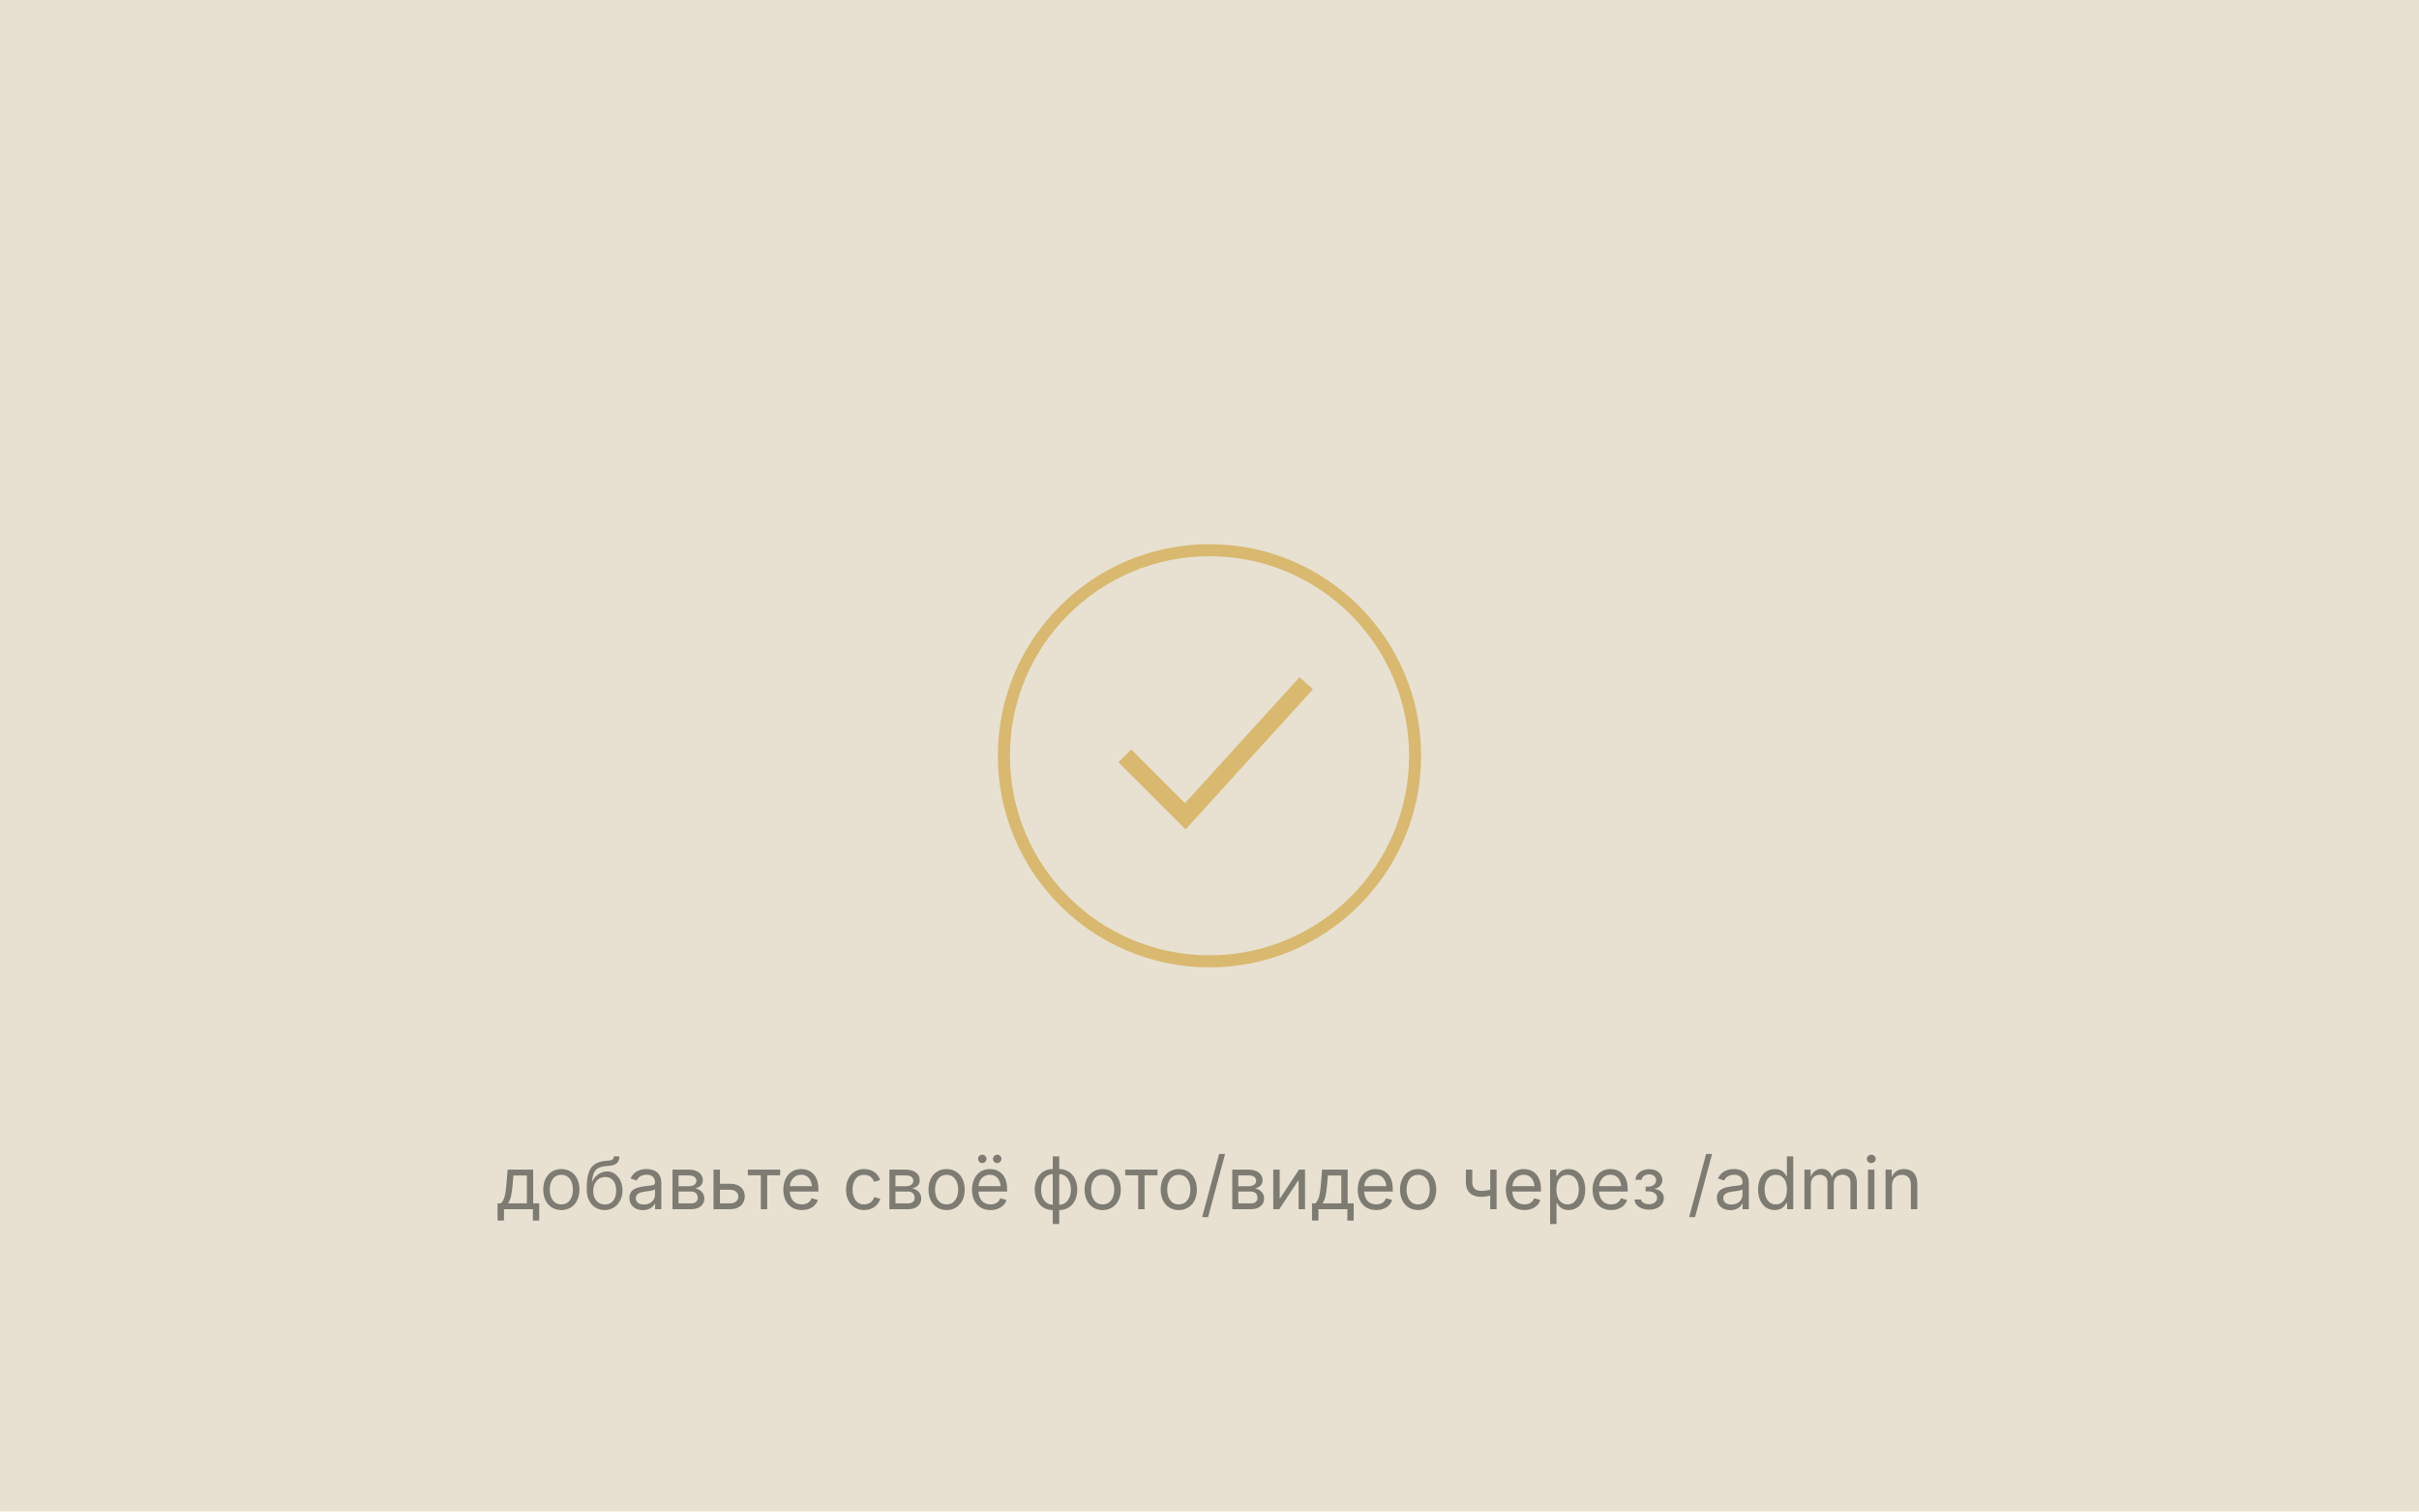
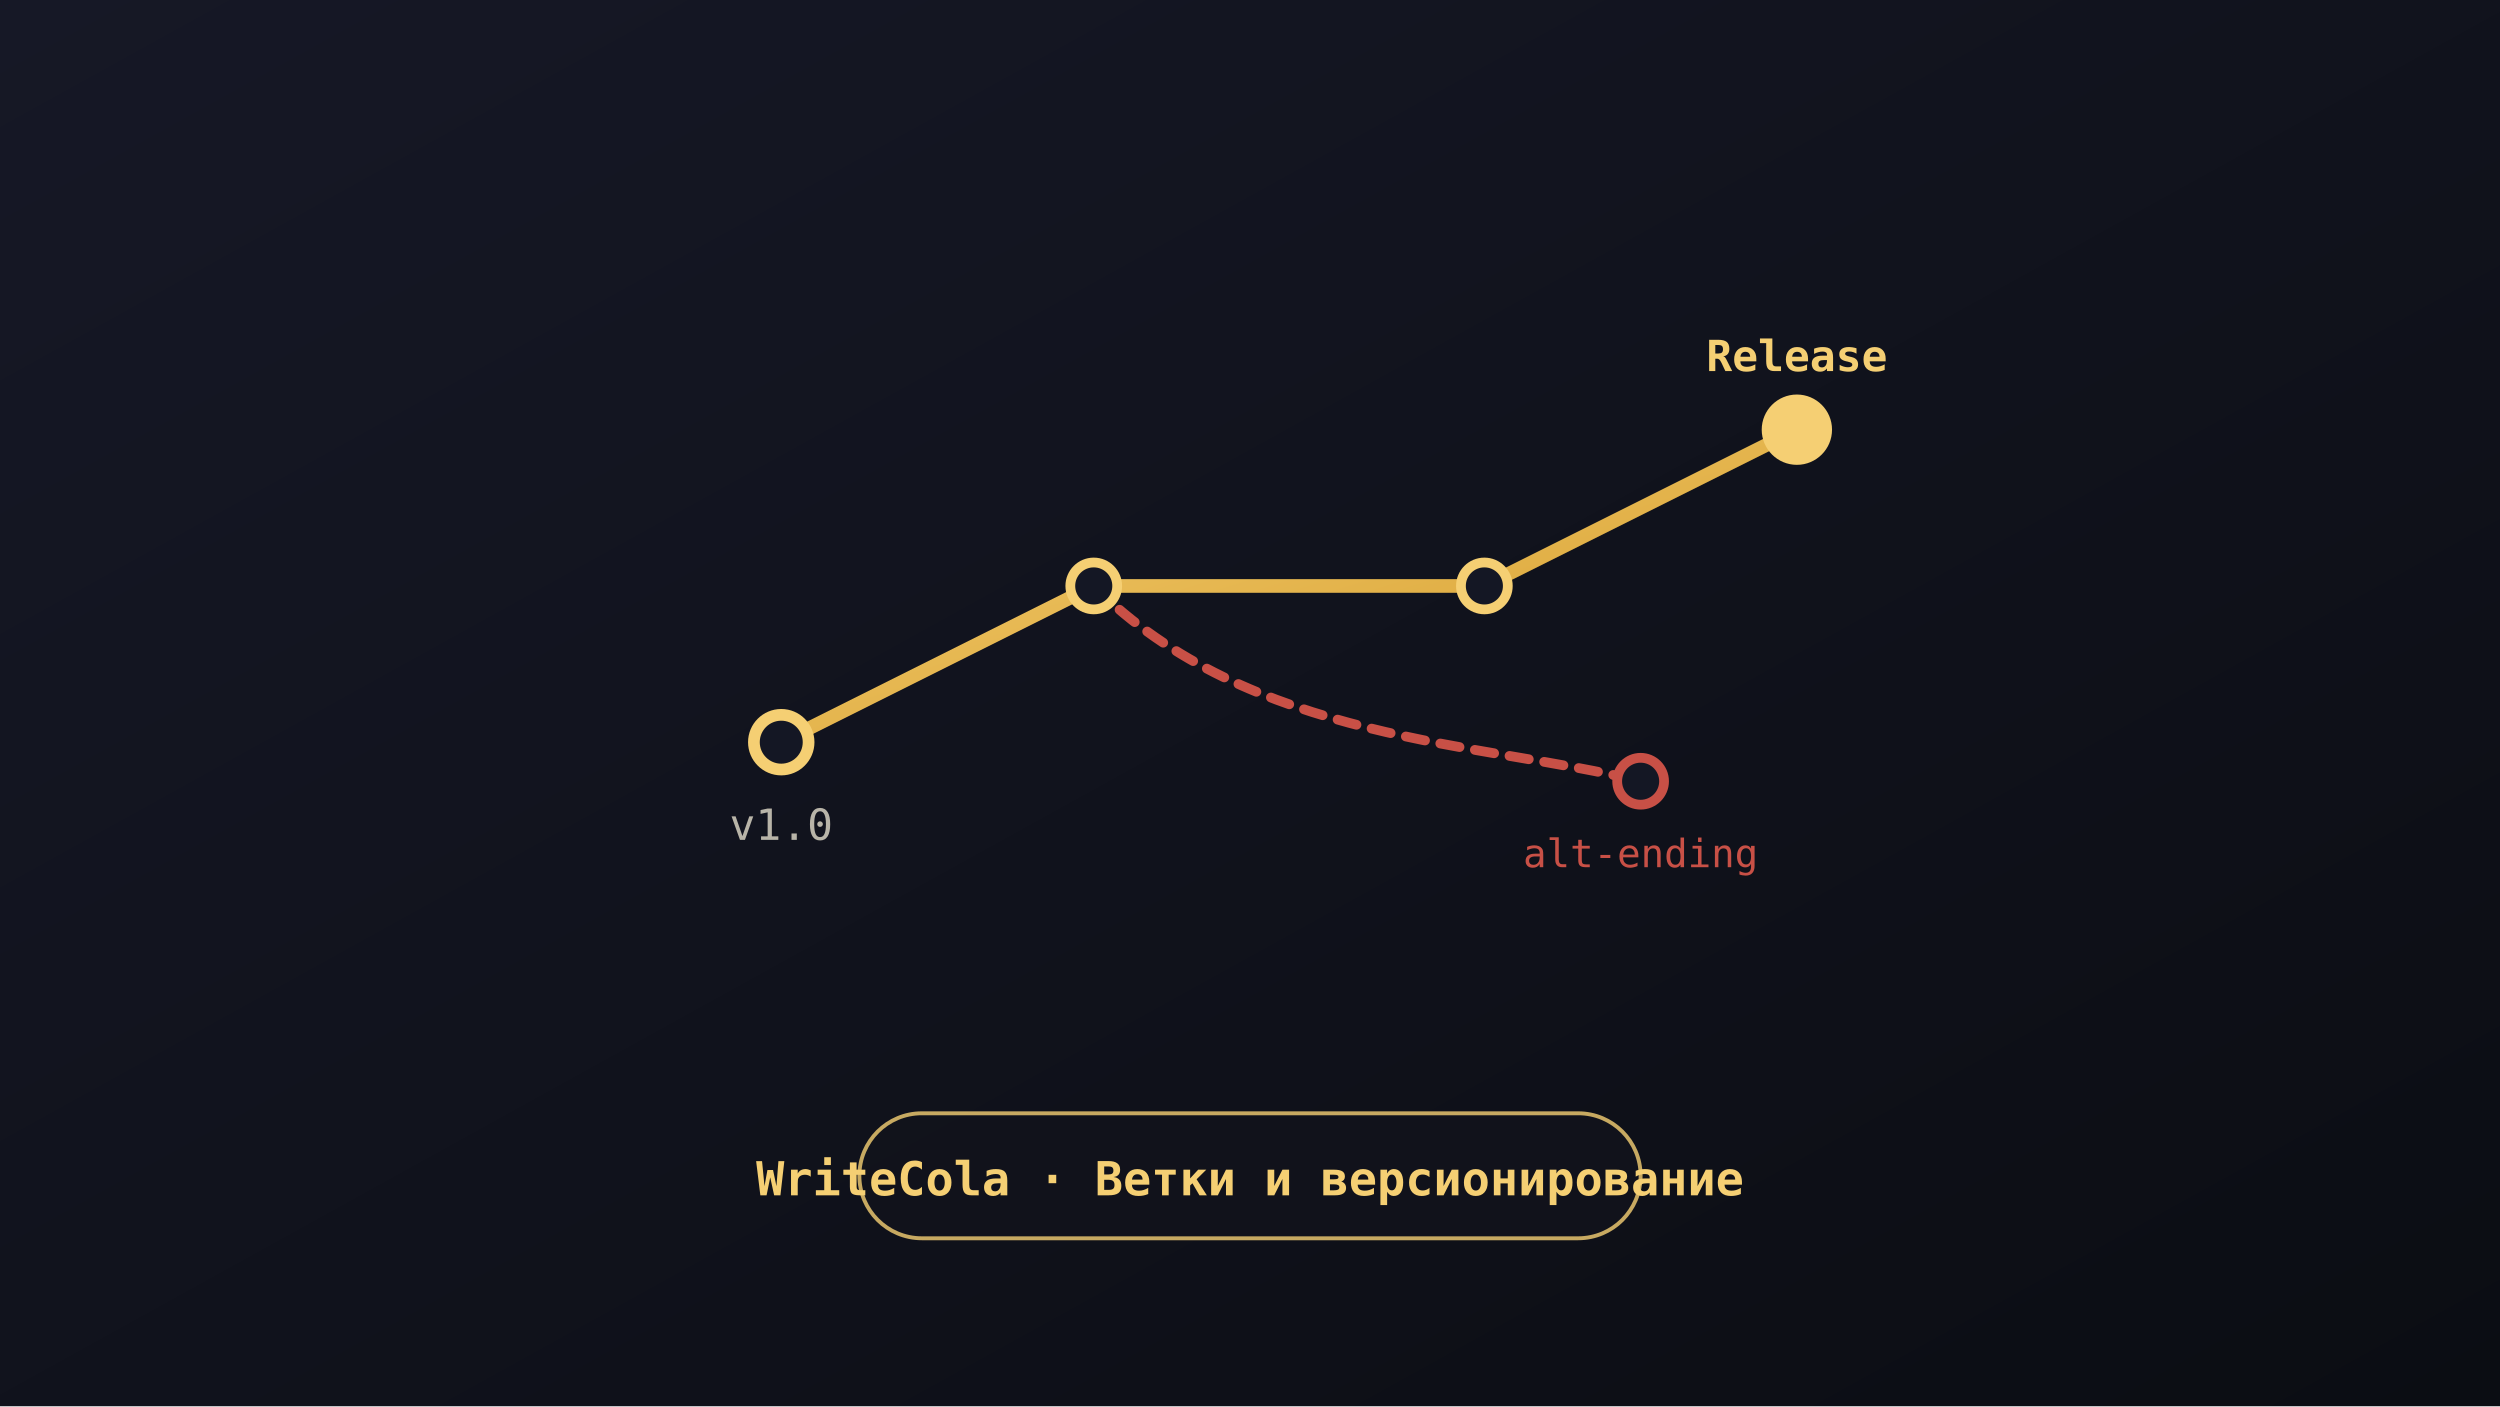
- <svg xmlns="http://www.w3.org/2000/svg" viewBox="0 0 400 250">
-   <rect width="400" height="250" fill="#e8e1d2" />
-   <g fill="none" stroke="#cf9f2e" stroke-width="2" opacity="0.6">
-     <circle cx="200" cy="125" r="34" />
-     <path d="M186 125 l10 10 l20 -22" stroke-width="3" />
+ <svg xmlns="http://www.w3.org/2000/svg" viewBox="0 0 640 360" width="100%" height="100%">
+   <defs>
+     <linearGradient id="bgGrad3" x1="0%" y1="0%" x2="100%" y2="100%">
+       <stop offset="0%" stop-color="#161826" />
+       <stop offset="100%" stop-color="#0b0d13" />
+     </linearGradient>
+     <linearGradient id="goldGrad3" x1="0%" y1="0%" x2="100%" y2="100%">
+       <stop offset="0%" stop-color="#f5cf73" />
+       <stop offset="100%" stop-color="#d49b29" />
+     </linearGradient>
+   </defs>
+   <rect width="640" height="360" fill="url(#bgGrad3)" />
+   <g transform="translate(320, 150)">
+     <path d="M-120,40 L-40,0 L60,0 L140,-40" fill="none" stroke="url(#goldGrad3)" stroke-width="3.5" stroke-linecap="round" />
+     <path d="M-40,0 C0,40 60,40 100,50" fill="none" stroke="#c85046" stroke-width="2.5" stroke-dasharray="5,4" stroke-linecap="round" />
+     <circle cx="-120" cy="40" r="7" fill="#141724" stroke="#f5cf73" stroke-width="3" />
+     <circle cx="-40" cy="0" r="6" fill="#141724" stroke="#f5cf73" stroke-width="2.5" />
+     <circle cx="60" cy="0" r="6" fill="#141724" stroke="#f5cf73" stroke-width="2.5" />
+     <circle cx="140" cy="-40" r="8" fill="#f5cf73" stroke="#f5cf73" stroke-width="2" />
+     <circle cx="100" cy="50" r="6" fill="#141724" stroke="#c85046" stroke-width="2.5" />
+     <text x="-120" y="65" font-family="'JetBrains Mono', monospace" font-size="11" fill="#b8b4a8" text-anchor="middle">v1.0</text>
+     <text x="140" y="-55" font-family="'JetBrains Mono', monospace" font-size="11" fill="#f5cf73" text-anchor="middle" font-weight="600">Release</text>
+     <text x="100" y="72" font-family="'JetBrains Mono', monospace" font-size="10" fill="#c85046" text-anchor="middle">alt-ending</text>
  </g>
-   <text x="200" y="200" font-family="Inter, sans-serif" font-size="12" fill="#7d7b72" text-anchor="middle">добавьте своё фото/видео через /admin</text>
+   <rect x="220" y="285" width="200" height="32" rx="16" fill="#11131c" stroke="#f5cf73" stroke-width="1" opacity="0.8" />
+   <text x="320" y="306" font-family="'JetBrains Mono', monospace" font-size="12" fill="#f5cf73" text-anchor="middle" font-weight="600">WriteCola · Ветки и версионирование</text>
</svg>
